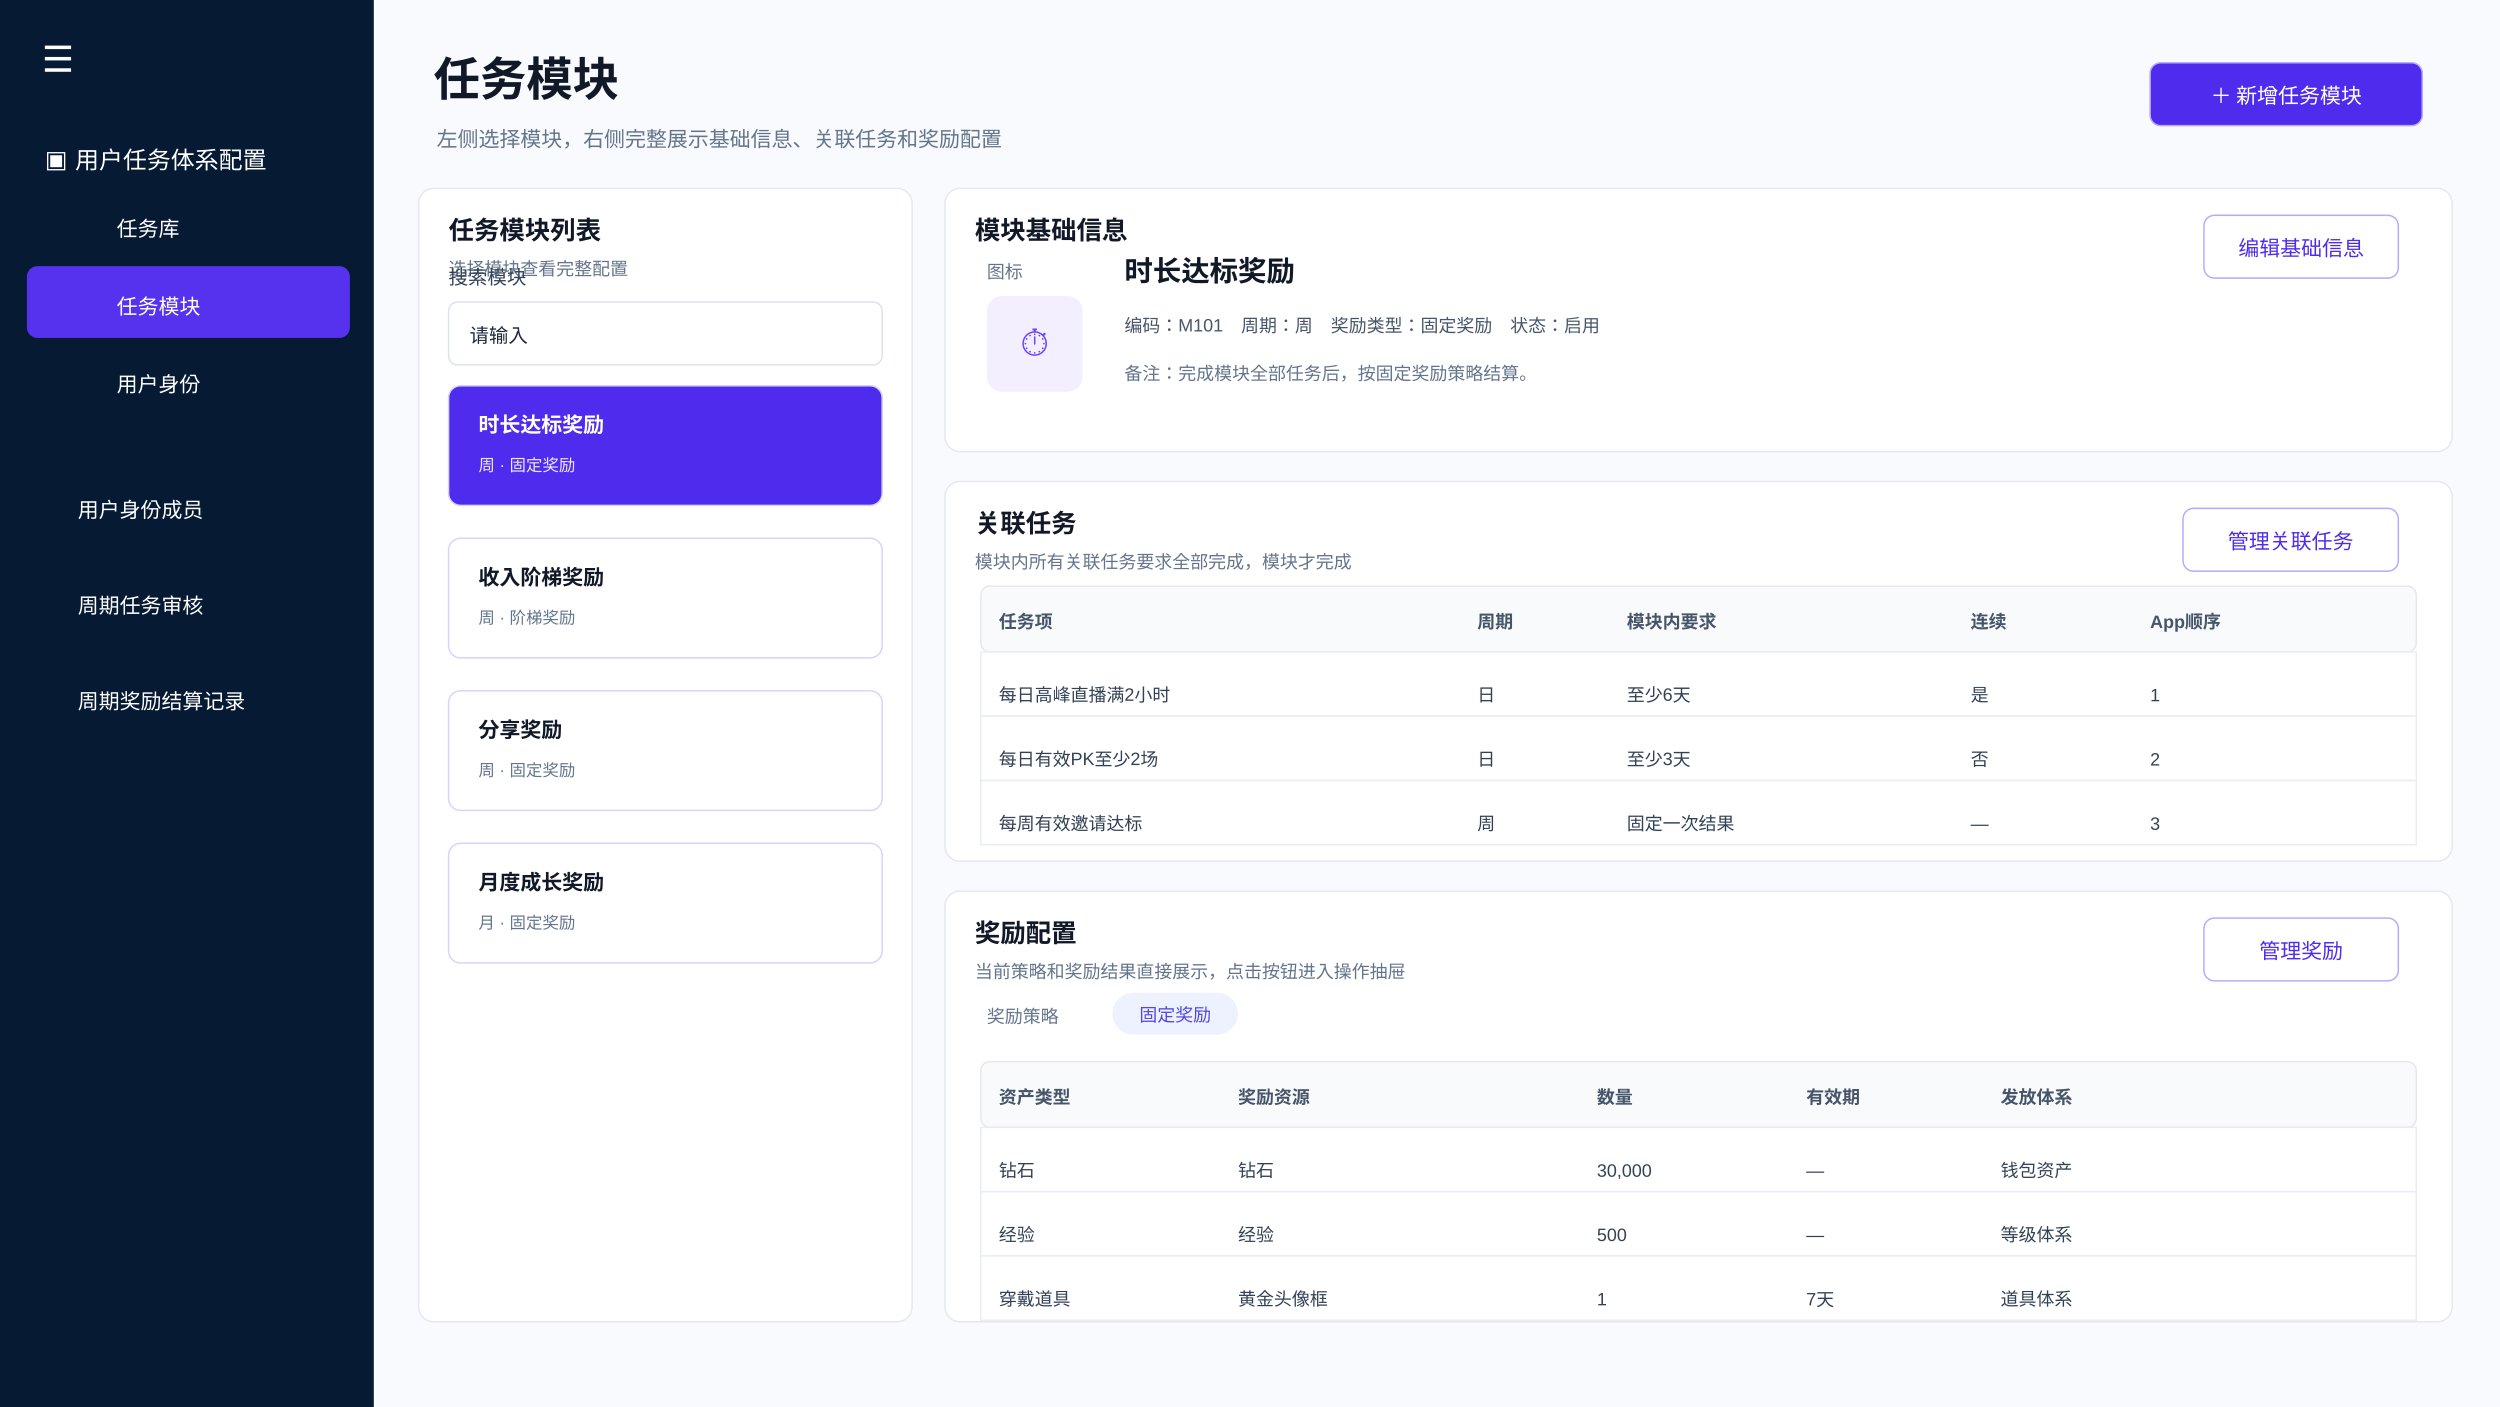
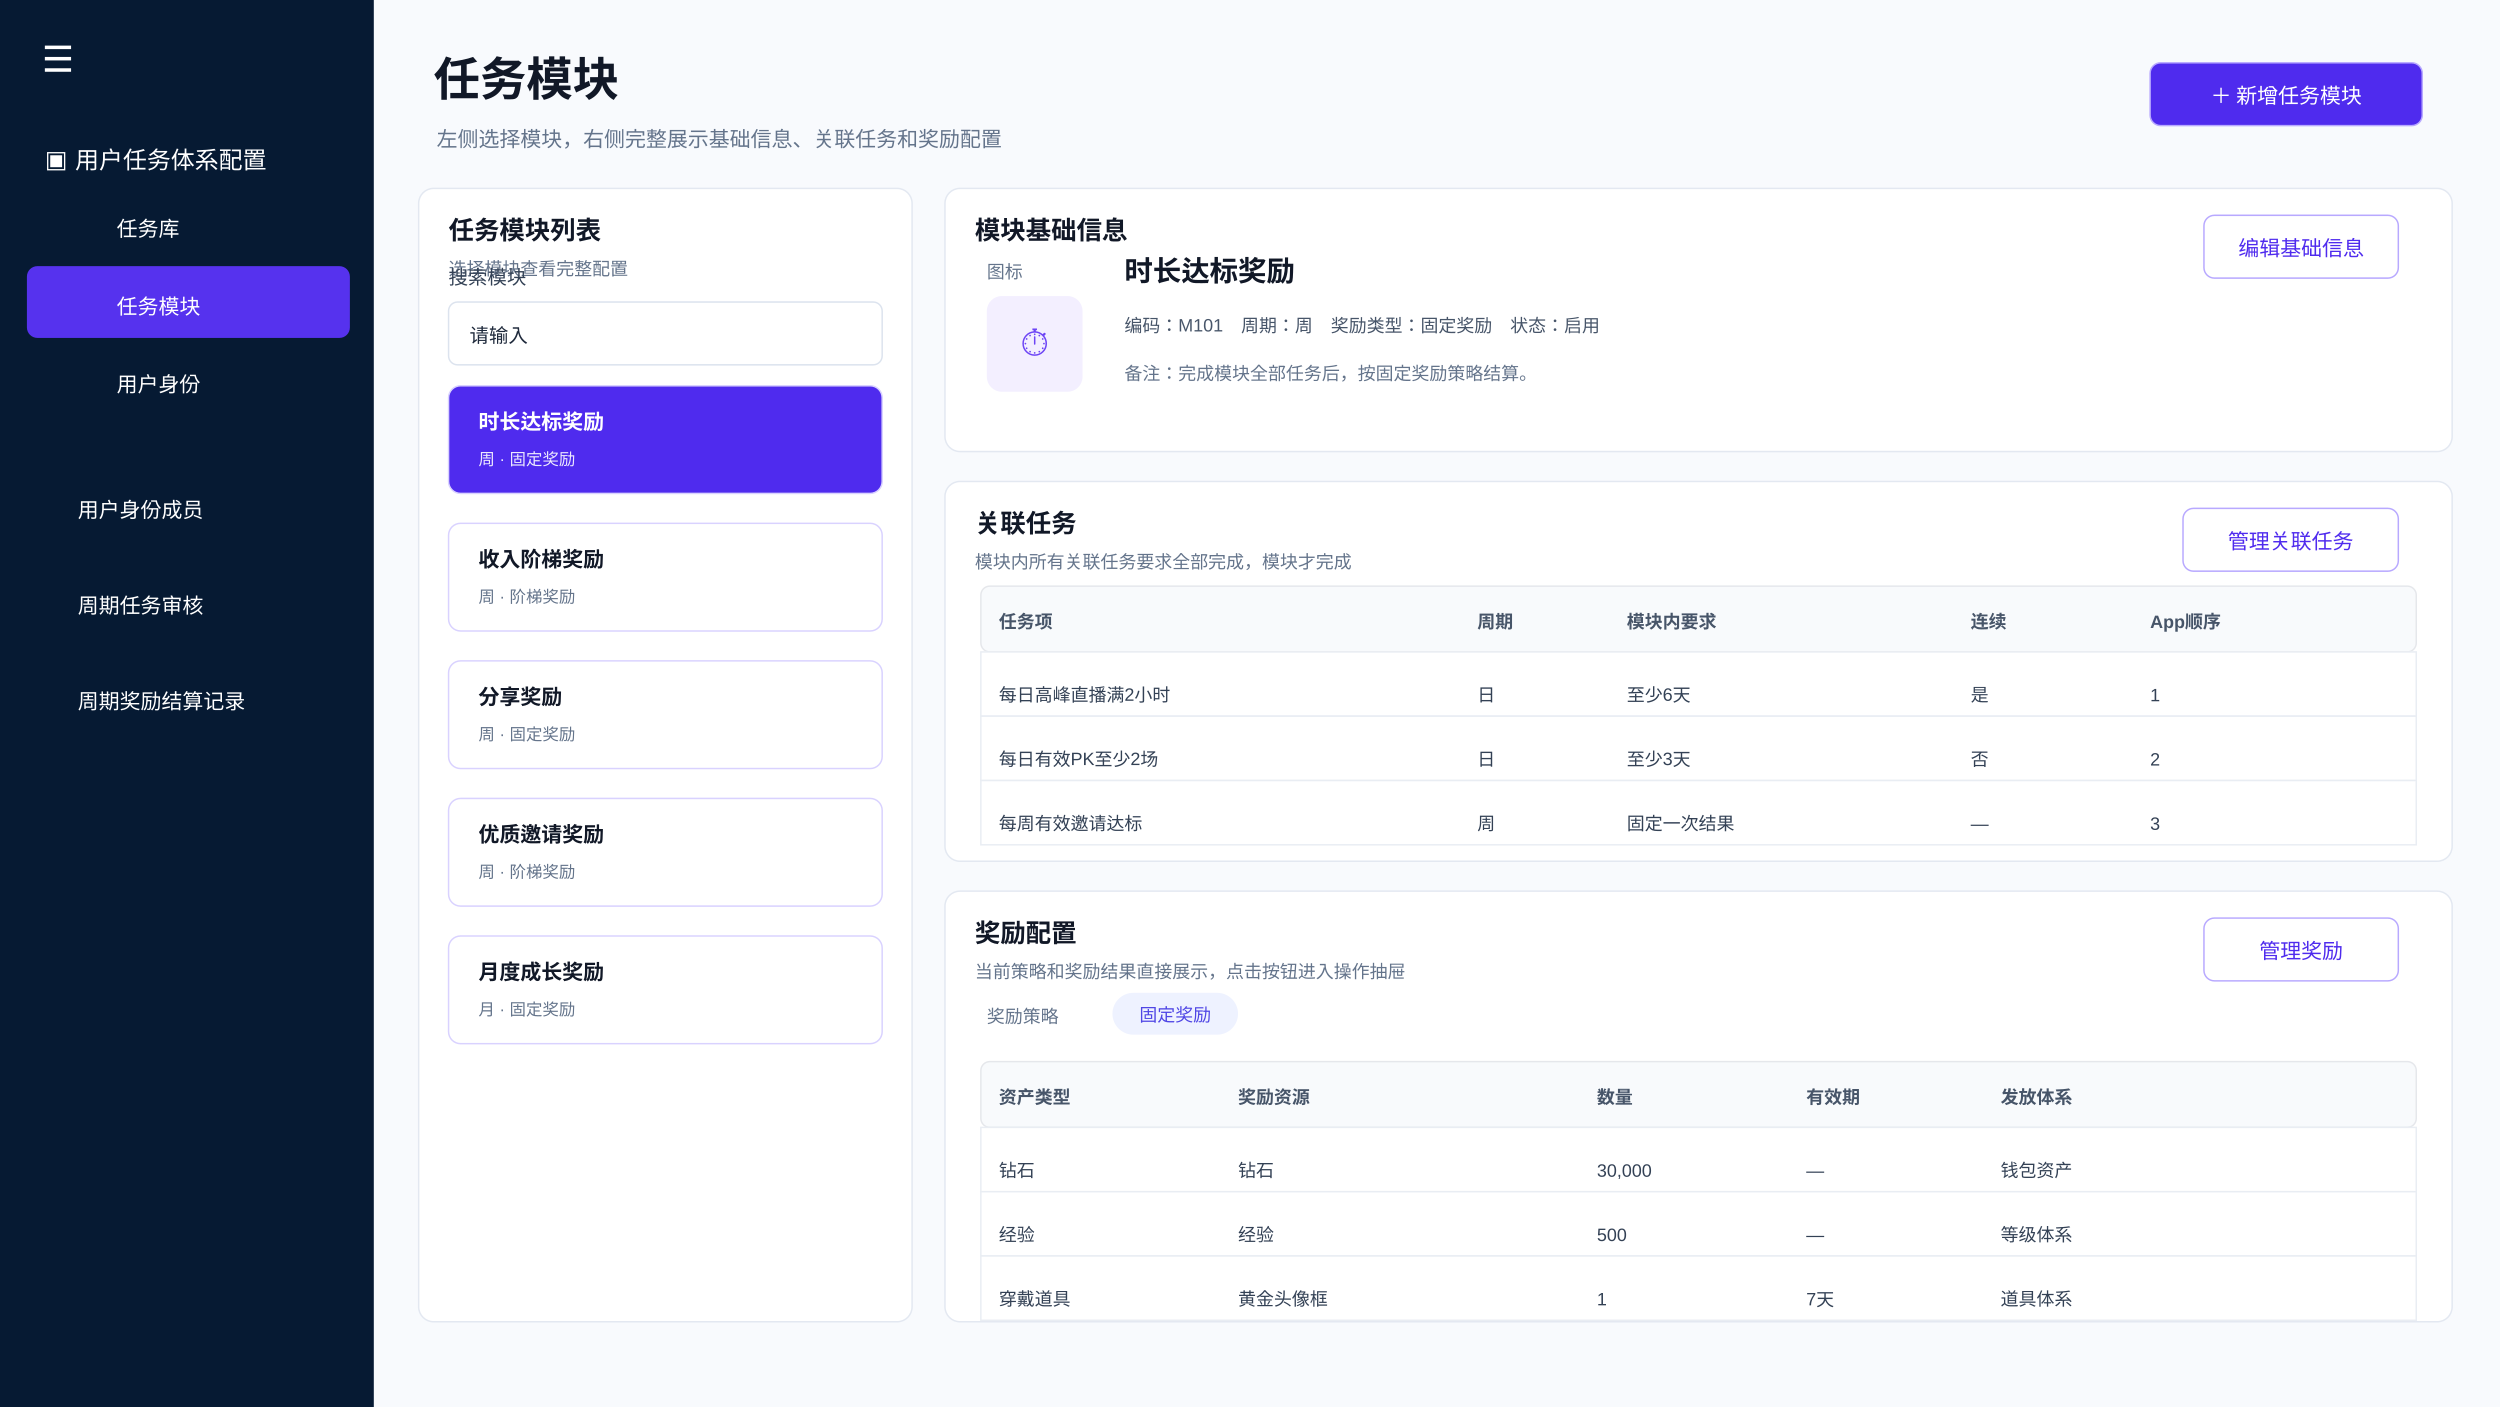
<svg xmlns="http://www.w3.org/2000/svg" width="1672" height="941" viewBox="0 0 1672 941">
  <defs>
    <linearGradient id="purpleGradient" x1="0" y1="0" x2="1" y2="1">
      <stop offset="0" stop-color="#8B5CF6" />
      <stop offset="1" stop-color="#4F2BEE" />
    </linearGradient>
  </defs>
  <style>text{font-family:"Microsoft YaHei","PingFang SC",Arial,sans-serif}</style>
  <rect x="0" y="0" width="1672" height="941" rx="0" fill="#F8FAFD" stroke="none" stroke-width="1" />
  <rect x="0" y="0" width="250" height="941" rx="0" fill="#061A33" stroke="none" stroke-width="1" />
  <text x="28" y="48" font-size="24" fill="#FFF" font-weight="400" text-anchor="start">☰</text>
  <text x="30" y="112" font-size="16" fill="#FFF" font-weight="500" text-anchor="start">▣  用户任务体系配置</text>
  <text x="78" y="158" font-size="14" fill="#FFF" font-weight="500" text-anchor="start">任务库</text>
  <rect x="18" y="178" width="216" height="48" rx="7" fill="#5632EE" stroke="none" stroke-width="1" />
  <text x="78" y="210" font-size="14" fill="#FFF" font-weight="500" text-anchor="start">任务模块</text>
  <text x="78" y="262" font-size="14" fill="#FFF" font-weight="500" text-anchor="start">用户身份</text>
  <text x="52" y="346" font-size="14" fill="#FFF" font-weight="500" text-anchor="start">用户身份成员</text>
  <text x="52" y="410" font-size="14" fill="#FFF" font-weight="500" text-anchor="start">周期任务审核</text>
  <text x="52" y="474" font-size="14" fill="#FFF" font-weight="500" text-anchor="start">周期奖励结算记录</text>
  <text x="290" y="64" font-size="31" fill="#111827" font-weight="700" text-anchor="start">任务模块</text>
  <text x="292" y="98" font-size="14" fill="#64748B" font-weight="400" text-anchor="start">左侧选择模块，右侧完整展示基础信息、关联任务和奖励配置</text>
  <rect x="1438" y="42" width="182" height="42" rx="7" fill="#4F2BEE" stroke="#B8A9FF" stroke-width="1" />
  <text x="1529" y="69" font-size="14" fill="#FFFFFF" font-weight="500" text-anchor="middle">＋ 新增任务模块</text>
  <rect x="280" y="126" width="330" height="758" rx="10" fill="#FFFFFF" stroke="#E3E8F1" stroke-width="1" />
  <text x="300" y="160" font-size="17" fill="#111827" font-weight="600" text-anchor="start">任务模块列表</text>
  <text x="300" y="184" font-size="12" fill="#64748B" font-weight="400" text-anchor="start">选择模块查看完整配置</text>
  <text x="300" y="190" font-size="13" fill="#334155" font-weight="500" text-anchor="start">搜索模块</text>
  <rect x="300" y="202" width="290" height="42" rx="6" fill="#FFFFFF" stroke="#DCE3EE" stroke-width="1" />
  <text x="314" y="229" font-size="13" fill="#1E293B" font-weight="400" text-anchor="start">请输入</text>
-   <rect x="300" y="258" width="290" height="80" rx="8" fill="#4F2BEE" stroke="#D9D2FF" stroke-width="1" />
-   <text x="320" y="289" font-size="14" fill="#FFF" font-weight="600" text-anchor="start">时长达标奖励</text>
-   <text x="320" y="315" font-size="11" fill="#EDE9FE" font-weight="400" text-anchor="start">周 · 固定奖励</text>
-   <rect x="300" y="360" width="290" height="80" rx="8" fill="#FFF" stroke="#D9D2FF" stroke-width="1" />
-   <text x="320" y="391" font-size="14" fill="#111827" font-weight="600" text-anchor="start">收入阶梯奖励</text>
-   <text x="320" y="417" font-size="11" fill="#64748B" font-weight="400" text-anchor="start">周 · 阶梯奖励</text>
-   <rect x="300" y="462" width="290" height="80" rx="8" fill="#FFF" stroke="#D9D2FF" stroke-width="1" />
-   <text x="320" y="493" font-size="14" fill="#111827" font-weight="600" text-anchor="start">分享奖励</text>
-   <text x="320" y="519" font-size="11" fill="#64748B" font-weight="400" text-anchor="start">周 · 固定奖励</text>
-   <rect x="300" y="564" width="290" height="80" rx="8" fill="#FFF" stroke="#D9D2FF" stroke-width="1" />
-   <text x="320" y="595" font-size="14" fill="#111827" font-weight="600" text-anchor="start">月度成长奖励</text>
-   <text x="320" y="621" font-size="11" fill="#64748B" font-weight="400" text-anchor="start">月 · 固定奖励</text>
+   <rect x="300" y="258" width="290" height="72" rx="8" fill="#4F2BEE" stroke="#D9D2FF" stroke-width="1" />
+   <text x="320" y="287" font-size="14" fill="#FFF" font-weight="600" text-anchor="start">时长达标奖励</text>
+   <text x="320" y="311" font-size="11" fill="#EDE9FE" font-weight="400" text-anchor="start">周 · 固定奖励</text>
+   <rect x="300" y="350" width="290" height="72" rx="8" fill="#FFF" stroke="#D9D2FF" stroke-width="1" />
+   <text x="320" y="379" font-size="14" fill="#111827" font-weight="600" text-anchor="start">收入阶梯奖励</text>
+   <text x="320" y="403" font-size="11" fill="#64748B" font-weight="400" text-anchor="start">周 · 阶梯奖励</text>
+   <rect x="300" y="442" width="290" height="72" rx="8" fill="#FFF" stroke="#D9D2FF" stroke-width="1" />
+   <text x="320" y="471" font-size="14" fill="#111827" font-weight="600" text-anchor="start">分享奖励</text>
+   <text x="320" y="495" font-size="11" fill="#64748B" font-weight="400" text-anchor="start">周 · 固定奖励</text>
+   <rect x="300" y="534" width="290" height="72" rx="8" fill="#FFF" stroke="#D9D2FF" stroke-width="1" />
+   <text x="320" y="563" font-size="14" fill="#111827" font-weight="600" text-anchor="start">优质邀请奖励</text>
+   <text x="320" y="587" font-size="11" fill="#64748B" font-weight="400" text-anchor="start">周 · 阶梯奖励</text>
+   <rect x="300" y="626" width="290" height="72" rx="8" fill="#FFF" stroke="#D9D2FF" stroke-width="1" />
+   <text x="320" y="655" font-size="14" fill="#111827" font-weight="600" text-anchor="start">月度成长奖励</text>
+   <text x="320" y="679" font-size="11" fill="#64748B" font-weight="400" text-anchor="start">月 · 固定奖励</text>
  <rect x="632" y="126" width="1008" height="176" rx="10" fill="#FFFFFF" stroke="#E3E8F1" stroke-width="1" />
  <text x="652" y="160" font-size="17" fill="#111827" font-weight="600" text-anchor="start">模块基础信息</text>
  <rect x="1474" y="144" width="130" height="42" rx="7" fill="#FFFFFF" stroke="#B8A9FF" stroke-width="1" />
  <text x="1539" y="171" font-size="14" fill="#4F2BEE" font-weight="500" text-anchor="middle">编辑基础信息</text>
  <text x="660" y="186" font-size="12" fill="#64748B" font-weight="400" text-anchor="start">图标</text>
  <rect x="660" y="198" width="64" height="64" rx="10" fill="#F3EFFF" stroke="none" stroke-width="1" />
  <text x="692" y="238" font-size="25" fill="#6D45F5" font-weight="600" text-anchor="middle">⏱</text>
  <text x="752" y="188" font-size="19" fill="#111827" font-weight="700" text-anchor="start">时长达标奖励</text>
  <text x="752" y="222" font-size="12" fill="#475569" font-weight="400" text-anchor="start">编码：M101　周期：周　奖励类型：固定奖励　状态：启用</text>
  <text x="752" y="254" font-size="12" fill="#64748B" font-weight="400" text-anchor="start">备注：完成模块全部任务后，按固定奖励策略结算。</text>
  <rect x="632" y="322" width="1008" height="254" rx="10" fill="#FFFFFF" stroke="#E3E8F1" stroke-width="1" />
  <text x="652" y="356" font-size="17" fill="#111827" font-weight="600" text-anchor="start">关联任务</text>
  <text x="652" y="380" font-size="12" fill="#64748B" font-weight="400" text-anchor="start">模块内所有关联任务要求全部完成，模块才完成</text>
  <rect x="1460" y="340" width="144" height="42" rx="7" fill="#FFFFFF" stroke="#B8A9FF" stroke-width="1" />
  <text x="1532" y="367" font-size="14" fill="#4F2BEE" font-weight="500" text-anchor="middle">管理关联任务</text>
  <rect x="656" y="392" width="960" height="44" rx="6" fill="#F8FAFC" stroke="#E5E7EB" stroke-width="1" />
  <text x="668" y="420" font-size="12" fill="#475569" font-weight="600" text-anchor="start">任务项</text>
  <text x="988" y="420" font-size="12" fill="#475569" font-weight="600" text-anchor="start">周期</text>
  <text x="1088" y="420" font-size="12" fill="#475569" font-weight="600" text-anchor="start">模块内要求</text>
  <text x="1318" y="420" font-size="12" fill="#475569" font-weight="600" text-anchor="start">连续</text>
  <text x="1438" y="420" font-size="12" fill="#475569" font-weight="600" text-anchor="start">App顺序</text>
  <rect x="656" y="436" width="960" height="43" rx="0" fill="#FFF" stroke="#E9EDF3" stroke-width="1" />
  <text x="668" y="469" font-size="12" fill="#334155" font-weight="400" text-anchor="start">每日高峰直播满2小时</text>
  <text x="988" y="469" font-size="12" fill="#334155" font-weight="400" text-anchor="start">日</text>
  <text x="1088" y="469" font-size="12" fill="#334155" font-weight="400" text-anchor="start">至少6天</text>
  <text x="1318" y="469" font-size="12" fill="#334155" font-weight="400" text-anchor="start">是</text>
  <text x="1438" y="469" font-size="12" fill="#334155" font-weight="400" text-anchor="start">1</text>
  <rect x="656" y="479" width="960" height="43" rx="0" fill="#FFF" stroke="#E9EDF3" stroke-width="1" />
  <text x="668" y="512" font-size="12" fill="#334155" font-weight="400" text-anchor="start">每日有效PK至少2场</text>
  <text x="988" y="512" font-size="12" fill="#334155" font-weight="400" text-anchor="start">日</text>
  <text x="1088" y="512" font-size="12" fill="#334155" font-weight="400" text-anchor="start">至少3天</text>
  <text x="1318" y="512" font-size="12" fill="#334155" font-weight="400" text-anchor="start">否</text>
  <text x="1438" y="512" font-size="12" fill="#334155" font-weight="400" text-anchor="start">2</text>
  <rect x="656" y="522" width="960" height="43" rx="0" fill="#FFF" stroke="#E9EDF3" stroke-width="1" />
  <text x="668" y="555" font-size="12" fill="#334155" font-weight="400" text-anchor="start">每周有效邀请达标</text>
  <text x="988" y="555" font-size="12" fill="#334155" font-weight="400" text-anchor="start">周</text>
  <text x="1088" y="555" font-size="12" fill="#334155" font-weight="400" text-anchor="start">固定一次结果</text>
  <text x="1318" y="555" font-size="12" fill="#334155" font-weight="400" text-anchor="start">—</text>
  <text x="1438" y="555" font-size="12" fill="#334155" font-weight="400" text-anchor="start">3</text>
  <rect x="632" y="596" width="1008" height="288" rx="10" fill="#FFFFFF" stroke="#E3E8F1" stroke-width="1" />
  <text x="652" y="630" font-size="17" fill="#111827" font-weight="600" text-anchor="start">奖励配置</text>
  <text x="652" y="654" font-size="12" fill="#64748B" font-weight="400" text-anchor="start">当前策略和奖励结果直接展示，点击按钮进入操作抽屉</text>
  <rect x="1474" y="614" width="130" height="42" rx="7" fill="#FFFFFF" stroke="#B8A9FF" stroke-width="1" />
  <text x="1539" y="641" font-size="14" fill="#4F2BEE" font-weight="500" text-anchor="middle">管理奖励</text>
  <text x="660" y="684" font-size="12" fill="#64748B" font-weight="400" text-anchor="start">奖励策略</text>
  <rect x="744" y="664" width="84" height="28" rx="14" fill="#EEF2FF" stroke="none" stroke-width="1" />
  <text x="786" y="683" font-size="12" fill="#4F46E5" font-weight="500" text-anchor="middle">固定奖励</text>
  <rect x="656" y="710" width="960" height="44" rx="6" fill="#F8FAFC" stroke="#E5E7EB" stroke-width="1" />
  <text x="668" y="738" font-size="12" fill="#475569" font-weight="600" text-anchor="start">资产类型</text>
  <text x="828" y="738" font-size="12" fill="#475569" font-weight="600" text-anchor="start">奖励资源</text>
  <text x="1068" y="738" font-size="12" fill="#475569" font-weight="600" text-anchor="start">数量</text>
  <text x="1208" y="738" font-size="12" fill="#475569" font-weight="600" text-anchor="start">有效期</text>
  <text x="1338" y="738" font-size="12" fill="#475569" font-weight="600" text-anchor="start">发放体系</text>
  <rect x="656" y="754" width="960" height="43" rx="0" fill="#FFF" stroke="#E9EDF3" stroke-width="1" />
  <text x="668" y="787" font-size="12" fill="#334155" font-weight="400" text-anchor="start">钻石</text>
  <text x="828" y="787" font-size="12" fill="#334155" font-weight="400" text-anchor="start">钻石</text>
  <text x="1068" y="787" font-size="12" fill="#334155" font-weight="400" text-anchor="start">30,000</text>
  <text x="1208" y="787" font-size="12" fill="#334155" font-weight="400" text-anchor="start">—</text>
  <text x="1338" y="787" font-size="12" fill="#334155" font-weight="400" text-anchor="start">钱包资产</text>
  <rect x="656" y="797" width="960" height="43" rx="0" fill="#FFF" stroke="#E9EDF3" stroke-width="1" />
  <text x="668" y="830" font-size="12" fill="#334155" font-weight="400" text-anchor="start">经验</text>
  <text x="828" y="830" font-size="12" fill="#334155" font-weight="400" text-anchor="start">经验</text>
  <text x="1068" y="830" font-size="12" fill="#334155" font-weight="400" text-anchor="start">500</text>
  <text x="1208" y="830" font-size="12" fill="#334155" font-weight="400" text-anchor="start">—</text>
  <text x="1338" y="830" font-size="12" fill="#334155" font-weight="400" text-anchor="start">等级体系</text>
  <rect x="656" y="840" width="960" height="43" rx="0" fill="#FFF" stroke="#E9EDF3" stroke-width="1" />
  <text x="668" y="873" font-size="12" fill="#334155" font-weight="400" text-anchor="start">穿戴道具</text>
  <text x="828" y="873" font-size="12" fill="#334155" font-weight="400" text-anchor="start">黄金头像框</text>
  <text x="1068" y="873" font-size="12" fill="#334155" font-weight="400" text-anchor="start">1</text>
  <text x="1208" y="873" font-size="12" fill="#334155" font-weight="400" text-anchor="start">7天</text>
  <text x="1338" y="873" font-size="12" fill="#334155" font-weight="400" text-anchor="start">道具体系</text>
</svg>
